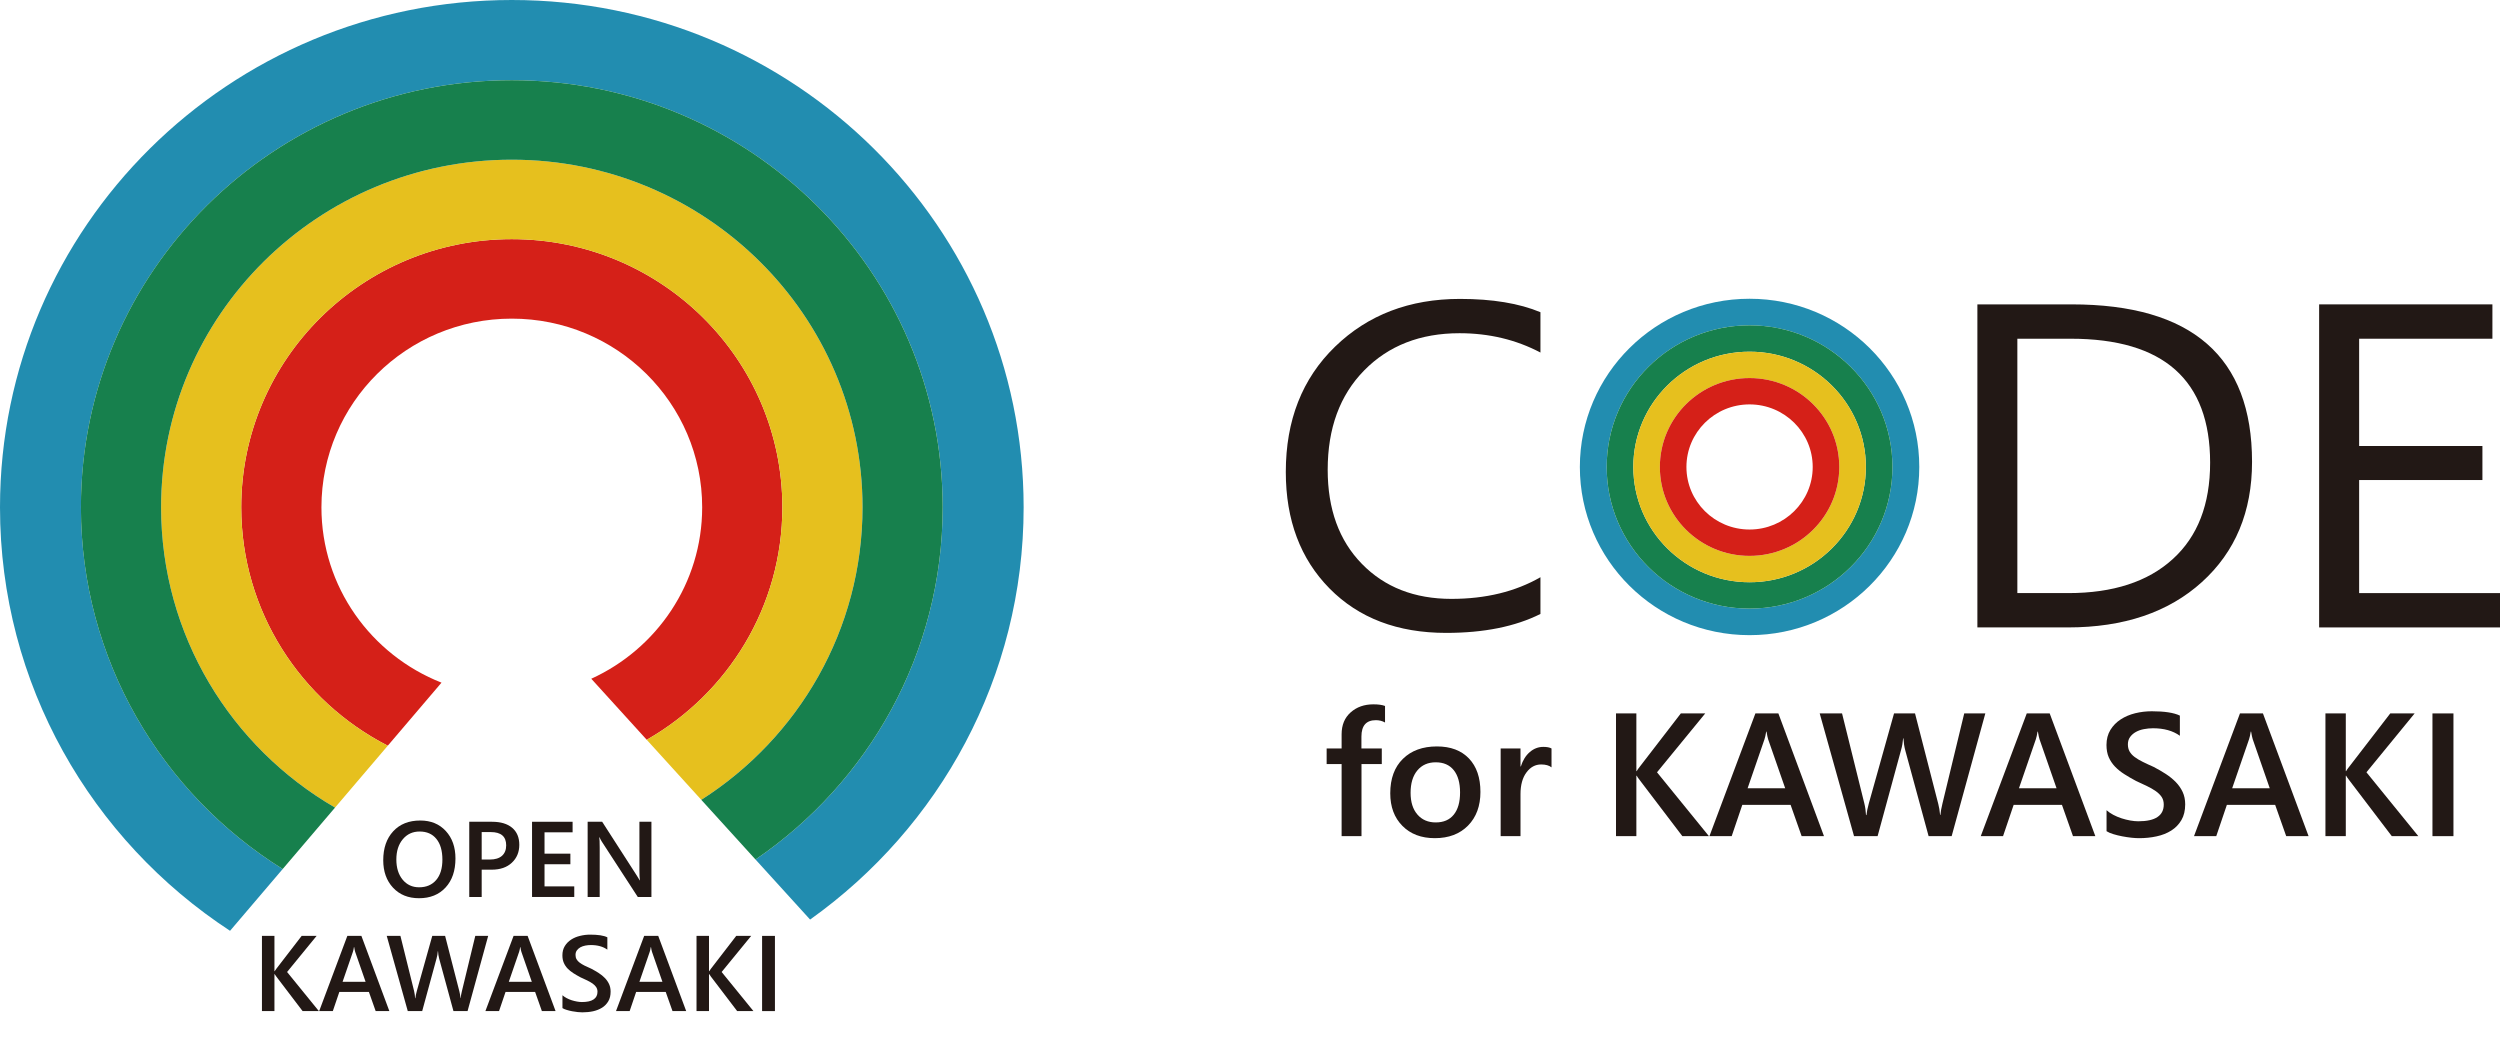
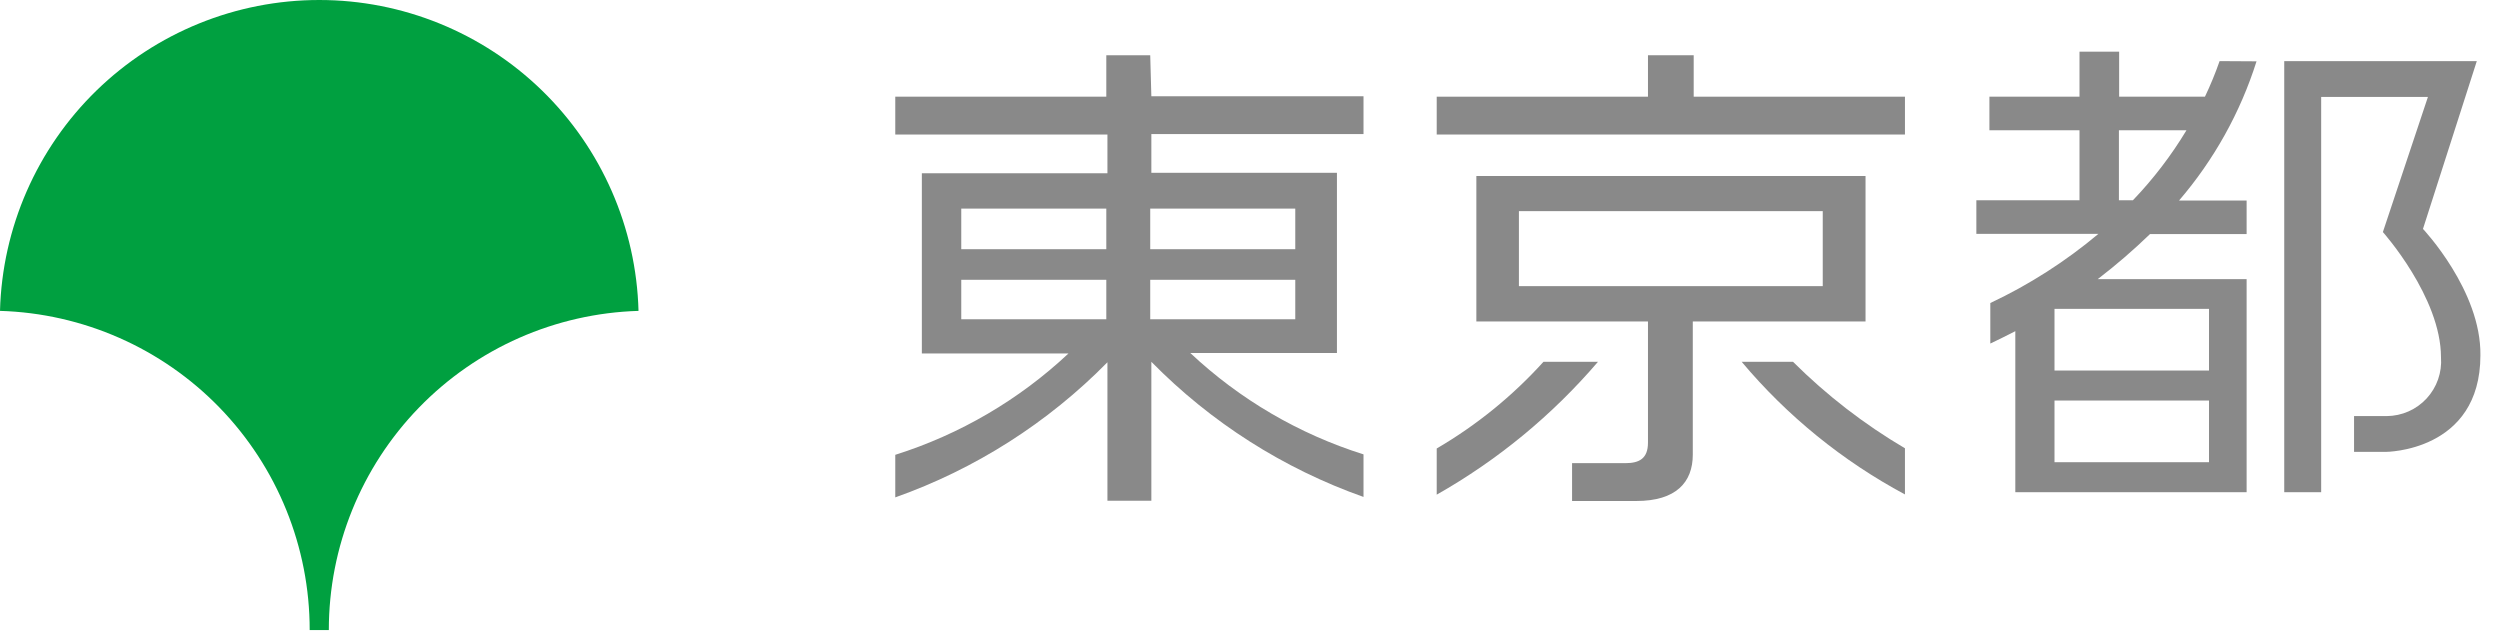
- <svg xmlns="http://www.w3.org/2000/svg" version="1.1" id="レイヤー_1" width="1105.849" height="468.592" viewBox="0 0 1105.849 468.592" overflow="visible" enable-background="new 0 0 1105.849 468.592" xml:space="preserve">
-   <g>
-     <g>
-       <g>
-         <g>
-           <path fill="#D52018" d="M171.53,329.853l23.763-27.887c-31.114-12.256-53.11-42.343-53.11-77.568      c0-46.093,37.681-83.454,84.193-83.454c46.505,0,84.225,37.361,84.225,83.454c0,33.665-20.112,62.636-49.057,75.837      l24.531,26.998c35.852-20.484,59.989-58.855,59.989-102.835c0-65.505-53.597-118.612-119.688-118.612      c-66.086,0-119.66,53.107-119.66,118.612C106.717,270.33,133.035,310.142,171.53,329.853z" />
-         </g>
-       </g>
-       <g>
-         <g>
-           <path fill="#228DB0" d="M101.756,411.736l23.288-27.33C71.44,350.954,35.81,291.773,35.81,224.382      c0-104.313,85.325-188.9,190.575-188.9c105.234,0,190.602,84.586,190.602,188.9c0,64.645-32.802,121.733-82.794,155.807      l24.142,26.57c57.202-40.725,94.459-107.225,94.459-182.361C452.792,100.463,351.447,0,226.384,0C101.357,0,0,100.463,0,224.397      C0,302.683,40.452,371.588,101.756,411.736z" />
-         </g>
-       </g>
-       <g>
-         <g>
-           <path fill="#E6C01E" d="M148.202,357.229l23.328-27.377c-38.496-19.711-64.813-59.522-64.813-105.455      c0-65.505,53.573-118.612,119.66-118.612c66.091,0,119.688,53.107,119.688,118.612c0,43.979-24.138,82.351-59.989,102.835      l24.135,26.563c42.896-27.368,71.324-75.113,71.324-129.414c0-84.902-69.505-153.741-155.158-153.741      c-85.668,0-155.116,68.839-155.116,153.741C71.26,281.034,102.181,330.544,148.202,357.229z" />
-         </g>
-       </g>
-       <g>
-         <g>
-           <path fill="#17804D" d="M125.043,384.407l23.16-27.179C102.18,330.543,71.26,281.033,71.26,224.382      c0-84.902,69.448-153.741,155.124-153.741c85.645,0,155.15,68.839,155.15,153.741c0,54.302-28.428,102.047-71.324,129.415      l23.98,26.392c49.993-34.073,82.794-91.162,82.794-155.807c0-104.313-85.368-188.9-190.602-188.9      c-105.25,0-190.586,84.586-190.586,188.9C35.798,291.774,71.435,350.956,125.043,384.407z" />
-         </g>
-       </g>
-     </g>
-     <g>
-       <path fill="#221815" d="M141.047,447.247h-7.192l-11.577-15.214c-0.435-0.57-0.697-0.957-0.793-1.155h-0.089v16.369h-5.525    v-33.265h5.525v15.632h0.089c0.188-0.338,0.454-0.708,0.793-1.14l11.158-14.492h6.614l-13.063,15.971L141.047,447.247z" />
-       <path fill="#221815" d="M172.229,447.247h-6.056l-2.991-8.469h-13.083l-2.88,8.469h-6.033l12.458-33.265h6.218L172.229,447.247z     M161.718,434.296l-4.616-13.276c-0.138-0.446-0.285-1.123-0.438-2.094h-0.096c-0.139,0.879-0.289,1.57-0.462,2.094l-4.57,13.276    H161.718z" />
-       <path fill="#221815" d="M215.939,413.982l-9.118,33.265h-6.241l-6.333-23.27c-0.265-0.986-0.423-2.064-0.489-3.234h-0.088    c-0.081,1.093-0.266,2.156-0.56,3.188l-6.356,23.315h-6.379l-9.306-33.265h6.056l6.033,24.349c0.243,1.031,0.4,2.094,0.461,3.203    h0.12c0.058-0.785,0.274-1.849,0.647-3.203l6.823-24.349h5.682l6.311,24.549c0.22,0.831,0.381,1.816,0.489,2.957h0.092    c0.046-0.771,0.223-1.787,0.536-3.049l5.917-24.457H215.939z" />
-       <path fill="#221815" d="M245.754,447.247h-6.056l-2.991-8.469H223.62l-2.875,8.469h-6.033l12.462-33.265h6.214L245.754,447.247z     M235.243,434.296l-4.616-13.276c-0.138-0.446-0.285-1.123-0.438-2.094h-0.092c-0.143,0.879-0.293,1.57-0.466,2.094l-4.57,13.276    H235.243z" />
-       <path fill="#221815" d="M248.796,445.923v-5.684c0.508,0.447,1.12,0.879,1.817,1.249c0.708,0.384,1.452,0.692,2.244,0.954    c0.786,0.247,1.579,0.446,2.364,0.585c0.79,0.139,1.518,0.217,2.179,0.217c2.327,0,4.051-0.386,5.187-1.172    c1.139-0.755,1.705-1.894,1.705-3.356c0-0.786-0.188-1.479-0.565-2.049c-0.377-0.584-0.905-1.108-1.59-1.602    c-0.685-0.478-1.482-0.939-2.402-1.386c-0.919-0.432-1.906-0.894-2.957-1.37c-1.128-0.602-2.183-1.217-3.158-1.834    c-0.969-0.614-1.816-1.308-2.541-2.048c-0.716-0.753-1.282-1.602-1.69-2.54c-0.412-0.956-0.616-2.048-0.616-3.312    c0-1.57,0.35-2.927,1.055-4.081c0.705-1.155,1.632-2.095,2.78-2.85c1.155-0.754,2.464-1.309,3.938-1.663    c1.471-0.369,2.969-0.555,4.497-0.555c3.484,0,6.022,0.386,7.612,1.187v5.452c-1.89-1.355-4.316-2.034-7.285-2.034    c-0.82,0-1.636,0.078-2.452,0.232c-0.805,0.153-1.533,0.415-2.179,0.754c-0.639,0.369-1.159,0.816-1.563,1.37    c-0.404,0.555-0.601,1.218-0.601,2.018c0,0.739,0.15,1.37,0.462,1.91c0.309,0.555,0.762,1.048,1.359,1.495    c0.593,0.446,1.321,0.892,2.179,1.323c0.854,0.415,1.852,0.878,2.979,1.37c1.164,0.616,2.256,1.248,3.285,1.91    c1.028,0.661,1.933,1.386,2.714,2.202c0.786,0.801,1.398,1.693,1.859,2.68c0.459,0.986,0.686,2.095,0.686,3.341    c0,1.695-0.343,3.112-1.024,4.267c-0.686,1.17-1.594,2.11-2.75,2.835c-1.159,0.722-2.48,1.246-3.98,1.585    c-1.498,0.323-3.088,0.477-4.755,0.477c-0.558,0-1.239-0.03-2.055-0.121c-0.809-0.094-1.641-0.201-2.492-0.37    c-0.85-0.17-1.658-0.355-2.414-0.601C249.87,446.492,249.258,446.216,248.796,445.923z" />
-       <path fill="#221815" d="M303.529,447.247h-6.053l-2.999-8.469H281.39l-2.872,8.469h-6.037l12.459-33.265h6.222L303.529,447.247z     M293.021,434.296l-4.624-13.276c-0.139-0.446-0.285-1.123-0.438-2.094h-0.092c-0.139,0.879-0.293,1.57-0.463,2.094l-4.569,13.276    H293.021z" />
-       <path fill="#221815" d="M333.273,447.247h-7.195L314.5,432.033c-0.431-0.57-0.692-0.957-0.789-1.155h-0.092v16.369h-5.521v-33.265    h5.521v15.632h0.092c0.189-0.338,0.454-0.708,0.789-1.14l11.162-14.492h6.615l-13.067,15.971L333.273,447.247z" />
-       <path fill="#221815" d="M342.784,447.247h-5.679v-33.265h5.679V447.247z" />
-     </g>
-     <g>
-       <path fill="#221815" d="M185.365,397.319c-4.789,0-8.632-1.555-11.519-4.666c-2.879-3.096-4.324-7.146-4.324-12.136    c0-5.344,1.467-9.609,4.405-12.797c2.941-3.188,6.926-4.774,11.974-4.774c4.674,0,8.436,1.54,11.285,4.635    c2.856,3.097,4.281,7.146,4.281,12.136c0,5.421-1.459,9.718-4.386,12.875C194.163,395.749,190.255,397.319,185.365,397.319z     M185.62,367.813c-3.049,0-5.521,1.124-7.435,3.404c-1.91,2.278-2.865,5.251-2.865,8.978c0,3.681,0.928,6.653,2.783,8.917    c1.856,2.248,4.281,3.373,7.284,3.373c3.188,0,5.698-1.063,7.543-3.203c1.844-2.156,2.76-5.159,2.76-9.041    c0-3.957-0.893-7.022-2.684-9.193C191.226,368.875,188.761,367.813,185.62,367.813z" />
-       <path fill="#221815" d="M213.067,384.691v12.073h-5.498V363.5h10.095c3.819,0,6.78,0.894,8.886,2.664    c2.102,1.787,3.157,4.282,3.157,7.517s-1.101,5.883-3.295,7.931c-2.195,2.064-5.167,3.08-8.909,3.08H213.067z M213.067,368.059    v12.151h3.577c2.368,0,4.166-0.555,5.406-1.647c1.235-1.109,1.855-2.649,1.855-4.636c0-3.912-2.271-5.868-6.822-5.868H213.067z" />
-       <path fill="#221815" d="M254.02,396.765h-18.677V363.5h17.938v4.667h-12.417v9.44h11.438v4.682h-11.438v9.795h13.156V396.765z" />
-       <path fill="#221815" d="M288.151,396.765h-6.033l-15.893-24.455c-0.401-0.616-0.736-1.263-1.001-1.925h-0.138    c0.126,0.708,0.185,2.233,0.185,4.574v21.806h-5.333V363.5h6.426l15.362,23.871c0.65,0.985,1.066,1.663,1.248,2.049h0.096    c-0.154-0.894-0.234-2.388-0.234-4.482V363.5h5.316V396.765z" />
-     </g>
-   </g>
-   <g>
-     <g>
-       <path fill="#221815" d="M612.655,319.595c-1.188-0.679-2.527-1.032-4.051-1.032c-4.267,0-6.392,2.418-6.392,7.254v5.267h9.01    v6.884h-8.979v31.895h-8.794v-31.895h-6.623v-6.884h6.623v-6.299c0-4.097,1.34-7.314,4.02-9.687s6.021-3.542,10.041-3.542    c2.171,0,3.896,0.23,5.145,0.724V319.595z" />
-       <path fill="#221815" d="M634.677,370.754c-5.991,0-10.765-1.817-14.338-5.436c-3.588-3.619-5.374-8.424-5.374-14.399    c0-6.515,1.878-11.596,5.59-15.246c3.727-3.666,8.747-5.498,15.062-5.498c6.052,0,10.78,1.786,14.168,5.344    c3.389,3.558,5.067,8.485,5.067,14.799c0,6.176-1.818,11.135-5.468,14.861C645.733,368.891,640.837,370.754,634.677,370.754z     M635.093,337.197c-3.435,0-6.159,1.2-8.147,3.603c-2.002,2.388-2.987,5.698-2.987,9.903c0,4.065,1.001,7.269,3.02,9.594    c2.016,2.342,4.727,3.497,8.115,3.497c3.45,0,6.114-1.141,7.961-3.435c1.863-2.296,2.789-5.56,2.789-9.811    c0-4.25-0.926-7.546-2.789-9.871C641.207,338.367,638.543,337.197,635.093,337.197z" />
-       <path fill="#221815" d="M686.298,339.43c-1.063-0.847-2.587-1.278-4.589-1.278c-2.603,0-4.773,1.187-6.499,3.527    c-1.755,2.355-2.633,5.56-2.633,9.595v18.588h-8.778v-38.778h8.778v7.946h0.153c0.862-2.726,2.187-4.851,3.974-6.376    c1.771-1.524,3.758-2.278,5.96-2.278c1.586,0,2.803,0.23,3.634,0.708V339.43z" />
-       <path fill="#221815" d="M755.923,369.861h-11.75l-18.896-24.841c-0.708-0.925-1.14-1.556-1.293-1.895h-0.154v26.735h-9.009    v-54.286h9.009v25.518h0.154c0.308-0.569,0.739-1.17,1.293-1.863l18.219-23.654h10.796l-21.33,26.041L755.923,369.861z" />
-       <path fill="#221815" d="M806.821,369.861h-9.887l-4.882-13.846h-21.36l-4.697,13.846h-9.841l20.328-54.286h10.165L806.821,369.861    z M789.665,348.686l-7.546-21.669c-0.216-0.708-0.462-1.832-0.709-3.402h-0.153c-0.231,1.432-0.478,2.571-0.755,3.402    l-7.469,21.669H789.665z" />
-       <path fill="#221815" d="M878.187,315.575l-14.893,54.286H853.1l-10.334-37.978c-0.431-1.617-0.693-3.372-0.801-5.298h-0.14    c-0.138,1.802-0.431,3.542-0.923,5.221l-10.365,38.055h-10.425l-15.186-54.286h9.888l9.84,39.748    c0.416,1.663,0.663,3.403,0.755,5.221h0.2c0.108-1.278,0.463-3.02,1.063-5.221l11.135-39.748h9.286l10.288,40.056    c0.354,1.355,0.632,2.972,0.801,4.836h0.152c0.078-1.263,0.371-2.927,0.879-4.99l9.641-39.901H878.187z" />
-       <path fill="#221815" d="M926.852,369.861h-9.888l-4.883-13.846h-21.359l-4.696,13.846h-9.856l20.344-54.286h10.148    L926.852,369.861z M909.695,348.686l-7.531-21.669c-0.23-0.708-0.461-1.832-0.724-3.402h-0.154    c-0.215,1.432-0.477,2.571-0.754,3.402l-7.469,21.669H909.695z" />
-       <path fill="#221815" d="M931.81,367.674v-9.286c0.848,0.754,1.833,1.433,2.988,2.049c1.14,0.601,2.371,1.124,3.65,1.539    c1.293,0.416,2.571,0.739,3.864,0.971c1.295,0.23,2.479,0.339,3.558,0.339c3.789,0,6.623-0.632,8.471-1.895    c1.863-1.246,2.772-3.095,2.772-5.482c0-1.294-0.293-2.402-0.909-3.357c-0.632-0.939-1.493-1.802-2.603-2.588    c-1.108-0.785-2.433-1.539-3.928-2.263c-1.493-0.724-3.11-1.464-4.819-2.249c-1.849-0.985-3.558-1.986-5.159-3.003    c-1.587-1.001-2.972-2.125-4.144-3.342c-1.17-1.232-2.094-2.603-2.771-4.142c-0.662-1.541-1.001-3.358-1.001-5.422    c0-2.557,0.585-4.773,1.725-6.652c1.155-1.879,2.664-3.436,4.543-4.651c1.878-1.232,4.019-2.141,6.422-2.741    c2.402-0.586,4.851-0.878,7.346-0.878c5.683,0,9.826,0.646,12.429,1.925v8.917c-3.08-2.218-7.055-3.327-11.89-3.327    c-1.34,0-2.68,0.14-4.004,0.386s-2.51,0.662-3.558,1.247c-1.047,0.569-1.894,1.324-2.557,2.218    c-0.662,0.909-0.985,2.002-0.985,3.281c0,1.231,0.262,2.264,0.755,3.156c0.508,0.878,1.248,1.694,2.218,2.417    c0.971,0.74,2.171,1.448,3.573,2.141c1.385,0.694,3.019,1.448,4.866,2.265c1.879,0.97,3.665,2.018,5.344,3.096    c1.678,1.094,3.157,2.294,4.435,3.604c1.279,1.309,2.279,2.771,3.035,4.373c0.739,1.602,1.123,3.42,1.123,5.468    c0,2.758-0.555,5.082-1.678,6.977c-1.108,1.894-2.604,3.434-4.482,4.62c-1.878,1.186-4.05,2.048-6.498,2.571    c-2.449,0.539-5.036,0.801-7.762,0.801c-0.91,0-2.032-0.062-3.357-0.2c-1.325-0.153-2.68-0.354-4.065-0.616    c-1.386-0.262-2.71-0.584-3.943-0.97C933.565,368.599,932.58,368.167,931.81,367.674z" />
-       <path fill="#221815" d="M1021.178,369.861h-9.902l-4.882-13.846h-21.36l-4.696,13.846h-9.842l20.328-54.286h10.164    L1021.178,369.861z M1004.006,348.686l-7.53-21.669c-0.23-0.708-0.478-1.832-0.723-3.402h-0.155    c-0.215,1.432-0.477,2.571-0.755,3.402l-7.469,21.669H1004.006z" />
-       <path fill="#221815" d="M1069.72,369.861h-11.735l-18.896-24.841c-0.708-0.925-1.14-1.556-1.293-1.895h-0.155v26.735h-9.008    v-54.286h9.008v25.518h0.155c0.292-0.569,0.724-1.17,1.293-1.863l18.219-23.654h10.781l-21.314,26.041L1069.72,369.861z" />
-       <path fill="#221815" d="M1085.259,369.861h-9.287v-54.286h9.287V369.861z" />
-     </g>
-     <g>
-       <g>
-         <path fill="#228DB0" d="M773.896,132.15c-41.458,0-75.061,33.311-75.061,74.414c0,41.08,33.603,74.391,75.061,74.391     c41.473,0,75.076-33.312,75.076-74.391C848.972,165.46,815.368,132.15,773.896,132.15z M773.896,269.205     c-34.897,0-63.187-28.076-63.187-62.649c0-34.597,28.289-62.648,63.187-62.648s63.203,28.052,63.203,62.648     C837.099,241.129,808.793,269.205,773.896,269.205z" />
-       </g>
-     </g>
-     <g>
-       <g>
-         <path fill="#17804D" d="M773.896,143.908c-34.897,0-63.187,28.052-63.187,62.648c0,34.573,28.289,62.649,63.187,62.649     s63.203-28.076,63.203-62.649C837.099,171.959,808.793,143.908,773.896,143.908z M773.896,257.547     c-28.414,0-51.422-22.839-51.422-50.991c0-28.159,23.008-50.983,51.422-50.983s51.452,22.824,51.452,50.983     C825.348,234.708,802.31,257.547,773.896,257.547z" />
-       </g>
-     </g>
-     <g>
-       <g>
-         <path fill="#E6C01E" d="M773.896,155.573c-28.414,0-51.422,22.824-51.422,50.983c0,28.152,23.008,50.991,51.422,50.991     s51.452-22.839,51.452-50.991C825.348,178.397,802.31,155.573,773.896,155.573z M773.896,245.889     c-21.898,0-39.671-17.602-39.671-39.325c0-21.729,17.772-39.333,39.671-39.333c21.915,0,39.687,17.603,39.687,39.333     C813.582,228.287,795.811,245.889,773.896,245.889z" />
-       </g>
-     </g>
-     <g>
-       <g>
-         <path fill="#D52018" d="M773.896,167.231c-21.898,0-39.671,17.603-39.671,39.333c0,21.723,17.772,39.325,39.671,39.325     c21.915,0,39.687-17.602,39.687-39.325C813.582,184.834,795.811,167.231,773.896,167.231z M773.896,234.23     c-15.416,0-27.921-12.382-27.921-27.667s12.505-27.682,27.921-27.682s27.936,12.397,27.936,27.682S789.312,234.23,773.896,234.23     z" />
-       </g>
-     </g>
-     <g>
-       <path fill="#221815" d="M681.4,271.576c-11.164,5.591-25.056,8.378-41.688,8.378c-21.484,0-38.67-6.545-51.591-19.636    c-12.906-13.09-19.359-30.261-19.359-51.545c0-22.861,7.255-41.334,21.777-55.417c14.538-14.099,32.956-21.137,55.271-21.137    c14.322,0,26.181,1.956,35.59,5.883v17.841c-10.811-5.698-22.745-8.547-35.789-8.547c-17.341,0-31.401,5.483-42.166,16.439    c-10.78,10.966-16.154,25.619-16.154,43.961c0,17.41,5.02,31.286,15.106,41.604c10.057,10.333,23.286,15.507,39.625,15.507    c15.17,0,28.291-3.203,39.378-9.577V271.576z" />
-       <path fill="#221815" d="M874.675,277.536V134.637h41.688c53.208,0,79.805,23.224,79.805,69.655    c0,22.054-7.392,39.778-22.161,53.163c-14.784,13.397-34.559,20.081-59.321,20.081H874.675z M892.354,149.83v112.521h22.53    c19.79,0,35.206-5.021,46.216-15.046c11.027-10.019,16.525-24.217,16.525-42.613c0-36.583-20.56-54.863-61.679-54.863H892.354z" />
-       <path fill="#221815" d="M1105.849,277.536h-80.005V134.637h76.647v15.193h-58.951v47.455h54.532v15.054h-54.532v50.013h62.309    V277.536z" />
-     </g>
-   </g>
+ <svg xmlns="http://www.w3.org/2000/svg" width="111" height="28" viewBox="0 0 111 28" fill="none">
+   <path d="M13.75 27.974H14.6C14.598 24.287 16.034 20.745 18.601 18.099C21.168 15.454 24.665 13.913 28.35 13.803C28.252 10.109 26.715 6.599 24.068 4.021C21.42 1.443 17.871 0 14.175 0C10.479 0 6.93 1.443 4.282 4.021C1.635 6.599 0.098 10.109 0 13.803V13.803C3.685 13.913 7.182 15.454 9.749 18.099C12.316 20.745 13.752 24.287 13.75 27.974V27.974Z" fill="#00A040" />
+   <path d="M51.07 2.453H49.12V4.293H39.75V5.973H49.17V7.694H40.93V15.694H47.44C45.247 17.751 42.618 19.289 39.75 20.194V22.084C43.304 20.824 46.526 18.772 49.17 16.084V22.233H51.12V16.064C53.763 18.754 56.984 20.806 60.54 22.064V20.174C57.671 19.271 55.042 17.733 52.85 15.674H59.36V7.673H51.12V5.953H60.54V4.274H51.12L51.07 2.453ZM42.68 9.263H49.12V11.063H42.68V9.263ZM42.68 12.424H49.12V14.174H42.68V12.424ZM57.51 14.174H51.07V12.424H57.51V14.174ZM57.51 9.263V11.063H51.07V9.263H57.51Z" fill="#898989" />
+   <path d="M68.53 16.064C67.156 17.582 65.558 18.88 63.79 19.913V21.963C66.501 20.427 68.924 18.431 70.95 16.064H68.53Z" fill="#898989" />
+   <path d="M79.61 16.064H77.33C79.35 18.47 81.811 20.469 84.58 21.953V19.904C82.769 18.837 81.099 17.547 79.61 16.064Z" fill="#898989" />
+   <path d="M80.93 14.274H82.83V7.813H65.55V14.274H73.17V19.654C73.17 20.363 72.78 20.564 72.17 20.564H69.8V22.244H72.65C74.42 22.244 75.16 21.413 75.16 20.183V14.274H80.93ZM67.44 9.373H80.93V12.704H67.44V9.373Z" fill="#898989" />
+   <path d="M75.2 2.453H73.17V4.293H63.79V5.973H84.58V4.293H75.2V2.453Z" fill="#898989" />
+   <path d="M107.58 10.164L109.97 2.713H101.42V21.854H103.06V4.304H107.8L105.8 10.303C105.8 10.303 108.38 13.194 108.38 15.864C108.405 16.196 108.361 16.529 108.251 16.844C108.141 17.159 107.968 17.447 107.742 17.692C107.516 17.937 107.242 18.133 106.937 18.267C106.632 18.401 106.303 18.472 105.97 18.474H104.52V20.064H105.92C105.92 20.064 110.13 20.064 110.13 15.774C110.17 12.903 107.58 10.164 107.58 10.164Z" fill="#898989" />
+   <path d="M98.55 2.713C98.362 3.251 98.145 3.779 97.9 4.293H94.09V2.293H92.33V4.293H88.33V5.783H92.33V8.893H87.75V10.383H93.17C91.709 11.609 90.096 12.641 88.37 13.454V15.254C88.72 15.084 89.1 14.903 89.48 14.704V21.854H99.75V12.393H93.14C93.951 11.771 94.725 11.104 95.46 10.393H99.75V8.903H96.75C98.301 7.096 99.472 4.994 100.19 2.723L98.55 2.713ZM98.08 20.523H91.22V17.784H98.08V20.523ZM98.08 16.453H91.22V13.713H98.08V16.453ZM94.08 8.893V5.783H97.08C96.404 6.905 95.606 7.948 94.7 8.893H94.08Z" fill="#898989" />
</svg>
